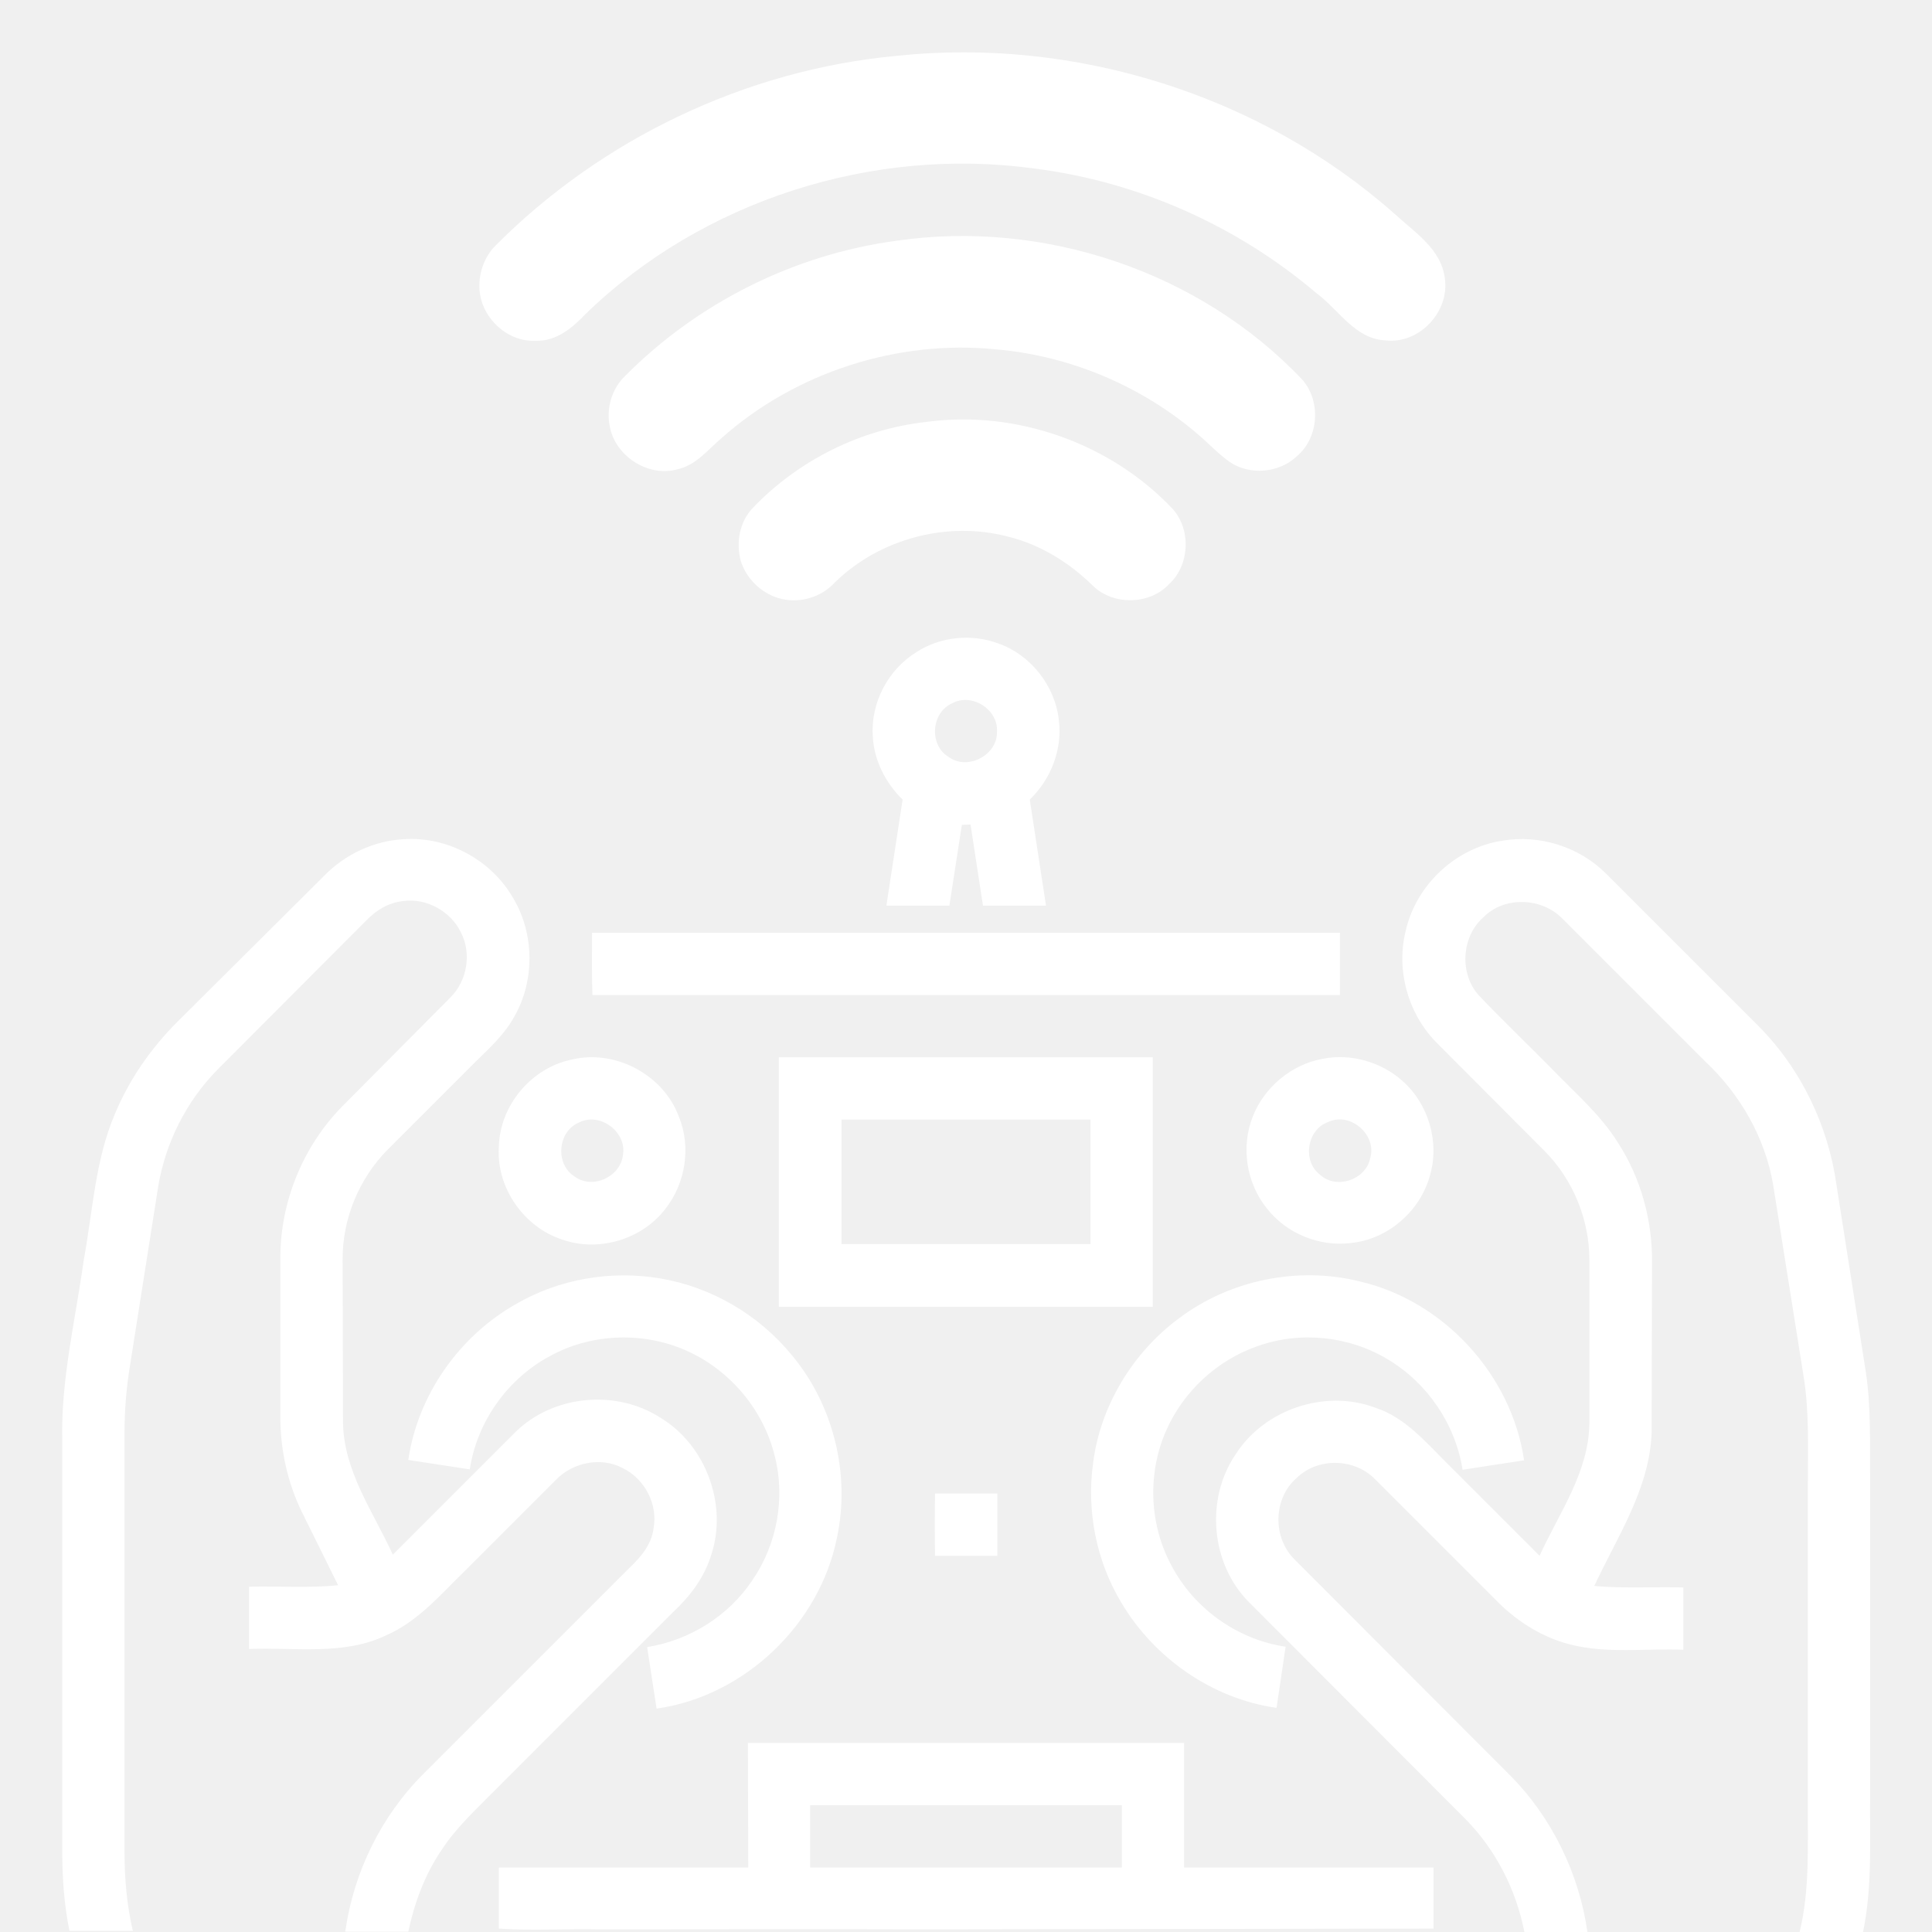
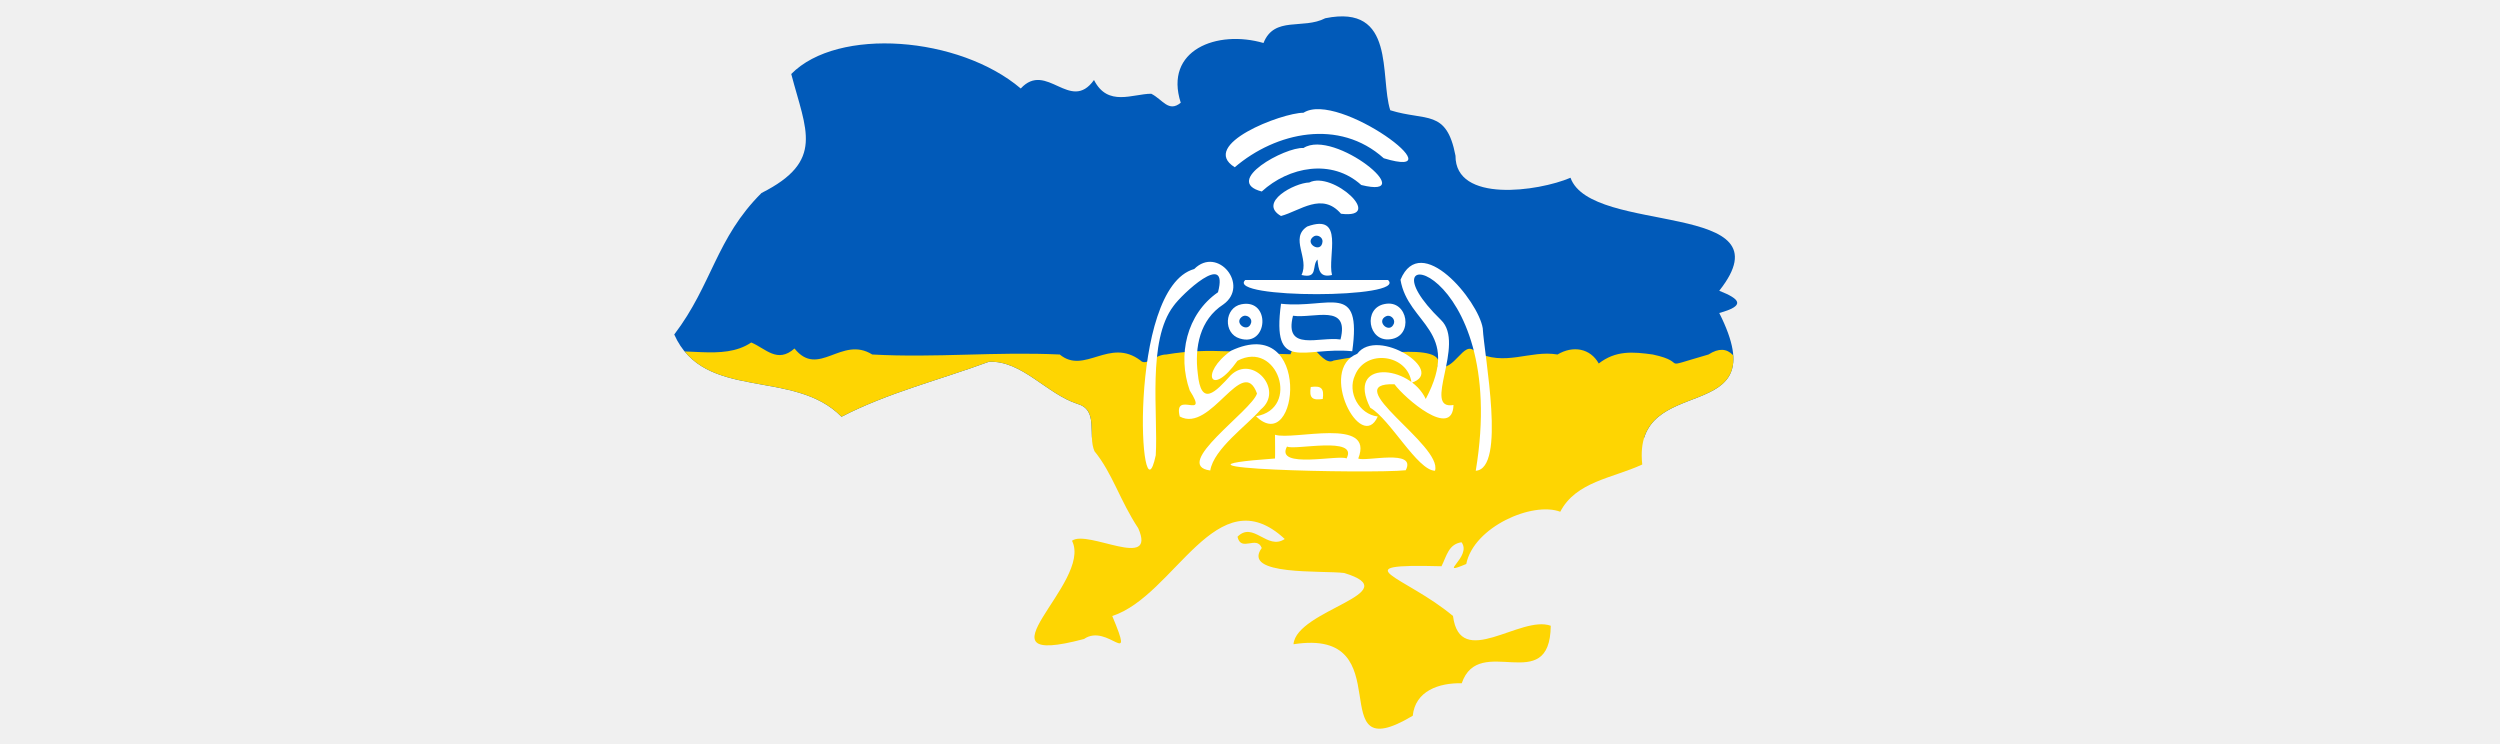
- <svg xmlns="http://www.w3.org/2000/svg" class="logo" fill="#fff" viewBox="0 0 512 512" height="auto" width="250">
-   <path d="M237.6 14.8c47.2-5 96.3 10.3 131.9 41.8 5.3 4.9 12.5 9.4 13.4 17.2 1.3 8.8-6.8 17.5-15.8 16.4-8-.4-12.3-8.1-18.1-12.4-21-17.9-47.2-29.6-74.6-33.1-42.8-6-88.1 8.3-119.2 38.5-3.5 3.7-7.8 7.3-13.2 7.1-7.4.4-14.2-5.8-14.9-13.2-.4-4.3 1.1-8.8 4.1-11.9 28.2-28.4 66.5-46.7 106.4-50.4zm0 49c39-5.7 80.5 8.2 107.6 36.9 4.9 5.7 4.3 15.2-1.4 20.1-4.7 4.6-12.7 5.3-18.1 1.5-2.9-2.1-5.3-4.7-8-7-14.9-12.9-34-21-53.6-22.7-26.2-2.7-53.4 6.1-73 23.6-3.6 3.1-6.8 7.2-11.7 8.2-7.7 2.1-16.4-3.6-17.8-11.4-1-4.7.5-9.9 4-13.3 19.3-19.5 45-32.3 72-35.9zm8 48c23.8-3.2 48.8 5.7 65.2 23.1 4.9 5.5 4.5 14.9-1 19.9-5.1 5.5-14.7 5.7-20.1.5-6.3-6.2-14-11-22.6-13.1-16-4.2-33.9.5-45.8 12.1-3.7 4.1-9.7 5.8-15 4.2-4.7-1.4-8.6-5.3-10-9.9-1.3-4.9-.3-10.4 3.3-14.1 12.1-12.6 28.6-20.8 46-22.7zm-2.7 61c6.3-4.1 14.6-4.9 21.6-2.3 8.6 3 15.1 11.2 16.1 20.3 1 7.8-2.1 15.7-7.7 21.1l4.3 28.1h-16.7l-3.3-21.5c-.6 0-1.7.1-2.3.1l-3.3 21.4h-16.7l4.3-28.1c-4.5-4.4-7.6-10.4-7.9-16.8-.6-8.9 4.1-17.7 11.6-22.3m9.4 13.6c-5.6 2.5-6.1 11.1-.9 14.2 5 3.7 13-.5 12.8-6.7.4-5.9-6.7-10.4-11.9-7.5zM86 232c5.5-5.6 13.1-9.2 21-9.6 11.6-.8 23.2 5.5 29 15.6 5.6 9.4 5.8 21.8.3 31.4-2.5 4.6-6.4 8.2-10.1 11.8l-23.5 23.5c-7.6 7.7-12 18.4-11.9 29.2l.1 42.9c.1 13 8 23.8 13.2 35.2l32.5-32.5c10-9.8 26.6-11.4 38.4-3.8 12 7.2 17.9 23 13.5 36.3-1.8 6-5.6 11-10.1 15.2l-46.5 46.5c-5.3 5.4-11 10.5-15.1 16.9-4.3 6.4-7 13.8-8.6 21.3H91.5c2.2-15.7 9.5-30.6 20.7-41.8l54.5-54.5c3.1-2.9 6-6.3 6.5-10.6 1.2-6.4-2.4-13.2-8.3-16-5.7-3-13.2-1.4-17.6 3.2l-24 24c-6.5 6.3-12.5 13.5-21 17.2-11.3 5.4-24.2 3.1-36.3 3.6v-16.5c7.9-.2 15.8.4 23.6-.4L80 400.7c-3.9-8-5.8-16.9-5.7-25.8v-42c.1-14.6 6-29 16.2-39.5l28.9-29.1c4.4-4.4 5.6-11.6 2.8-17.1-2.7-5.7-9.2-9.3-15.4-8.4-3.8.4-7.1 2.4-9.7 5.1l-39.4 39.5c-8.3 8.4-13.9 19.5-15.8 31.2l-7.4 47a109.61 109.61 0 0 0-1.5 18.1v111c0 7.1.6 14.1 2.2 21H18.4c-1.4-6.9-1.9-14-1.9-21V381.8c-.4-16.2 3.5-32 5.7-47.9 2.4-13 3-26.5 8.3-38.8 3.8-9.1 9.5-17.3 16.5-24.3L86 232zm286.5 14.8c2.7-12.2 13.2-22.1 25.6-24 9.9-1.7 20.4 1.6 27.5 8.7l40.5 40.5c11.2 11.3 18.4 26.3 20.6 42.1l7.7 49.1c1.5 9.5 1.1 19.2 1.2 28.9v84c-.1 12 .6 24.1-1.9 36h-16.8c2.8-11.5 2.1-23.3 2.2-35v-84c0-9.6.4-19.3-1.2-28.8l-8-50.3c-2.1-12.5-8.8-24.1-18-32.7l-38-38c-5.5-5.5-15.3-5.8-20.8-.2-5.9 5.2-6.4 15.2-1 20.9 6.4 6.7 13.1 13.1 19.6 19.7 5.9 6.1 12.5 11.8 17 19 6.2 9.5 9.3 21 9.1 32.3l-.1 44.6c-.5 14.9-9.1 27.6-15.2 40.7 7.8.7 15.7.2 23.6.4v16.5c-10-.4-20.2 1.1-30-1.4-7.1-1.8-13.6-5.8-18.8-10.9l-33-33c-5.5-5.5-15.1-5.7-20.7-.2-6.2 5.4-6.4 15.7-.6 21.5l57 57.1c11.2 11.2 18.5 26.2 20.7 41.8H404c-2.2-11.3-7.6-21.9-15.7-30.1l-57.4-57.5c-10-10.1-11.5-27.2-3.5-39 7.6-12 23.7-17.4 36.9-12.5 8.2 2.6 13.8 9.5 19.7 15.3l24 24c5.2-11.4 13.1-22.2 13.2-35.2v-42.9c.1-10.8-4.3-21.6-11.9-29.2l-29-29.1c-7.3-7.7-10.3-18.9-7.8-29.1zm-215.6.4h198.2v16.5H157c-.2-5.5-.1-11-.1-16.5zm-5.4 33.6c11.5-2.8 24.3 4 28.4 15.1 3.3 8 1.8 17.7-3.6 24.5-6.2 8.1-17.7 11.5-27.3 8.1-10.2-3.3-17.5-13.8-16.8-24.5.2-11 8.6-21 19.3-23.2m1.9 16.7c-5.7 2.4-6.3 11.1-1.1 14.3 4.7 3.5 12.2.1 12.8-5.8 1-6.1-6.2-11.4-11.7-8.5zm53-17.3h99.1v66.1h-99.1v-66.1m16.6 16.5v33h66v-33h-66zm127.5-16.1c7.4-1.5 15.5.8 21.1 5.8 7 6.1 10 16.4 7.3 25.3-2.6 9.3-11.1 16.7-20.8 17.7-8.4 1.1-17.2-2.5-22.4-9.2-5.4-6.7-6.9-16.3-3.7-24.3 3-7.7 10.2-13.8 18.5-15.3m1.6 16.7c-5.7 1.9-7.1 10.3-2.3 14 4.3 4 12.1 1.4 13.3-4.3 1.9-6.1-5.1-12.4-11-9.7zm-215.2 48.2c11.4-6.6 25.1-8.9 38.1-6.7 13.6 2.3 26.2 9.7 34.9 20.4 11 13.2 15.5 31.5 11.9 48.3-4.6 23-24.5 42-47.8 45.3l-2.5-16.3c11.2-1.8 21.5-8.2 27.8-17.6 6.6-9.5 8.9-21.9 6-33.1-2.9-11.9-11.5-22.3-22.6-27.5-11.6-5.5-25.8-5.1-37 1.1-11.2 6-19.3 17.4-21.2 30l-16.3-2.5c2.5-17.1 13.4-32.8 28.7-41.4zm175.5 3.9c13.5-10.2 31.6-13.9 48-9.8 22.3 5.2 40.2 24.8 43.5 47.4l-16.3 2.5c-1.9-12.1-9.4-23.1-19.9-29.3-10.3-6.2-23.3-7.5-34.6-3.4-10.6 3.7-19.5 12-24 22.2-5 11.2-4.6 24.7 1.2 35.6 5.9 11.5 17.5 19.9 30.4 21.8l-2.4 16.2c-17-2.4-32.5-13.2-41.2-28-6.6-11-9.2-24.3-7.4-37 1.9-14.9 10.4-29.1 22.7-38.2z" />
-   <path d="M247.8 395.8h16.5v16.5h-16.5c-.1-5.5-.1-11 0-16.5zm-49.6 66.1h115.6v33h66.1v16.2l-134.9.2c-28.7-.1-57.3 0-86 0-8.9-.2-17.9.4-26.8-.2v-16.2h66.1l-.1-33m16.5 16.5v16.5h82.6v-16.5h-82.6z" />
+ <svg xmlns="http://www.w3.org/2000/svg" xmlns:xlink="http://www.w3.org/1999/xlink" version="1.1" id="Слой_1" x="0px" y="0px" viewBox="0 0 1000 297.4" style="enable-background:new 0 0 1000 297.4;" xml:space="preserve">
+   <style type="text/css">
+ 	.st0{clip-path:url(#SVGID_00000006666784954423888120000001260677801876658098_);fill:#015AB9;}
+ 	.st1{clip-path:url(#SVGID_00000089561813363500005270000004716215640831215515_);fill:#FED502;}
+ 	.st2{fill:#FFFFFF;}
+ </style>
+   <g id="OBJECTS">
+     <g>
+       <g>
+         <g>
+           <defs>
+             <path id="SVGID_1_" d="M269.7,133.8c15.2-20,16.7-38.5,34.9-56.6c25.4-12.8,17.8-25,11.9-47.6c18.6-18.9,67.2-15.1,91.8,5.8       c10.3-11.2,19.8,9.9,29.3-3.4c5.5,10.9,15.5,5.5,22.9,5.5c4.6,2.3,6.9,7.6,11.8,3.6c-6.8-21.1,14.5-29.3,33.1-23.9       c4.3-10.9,15.8-5.3,24.7-9.9c28.4-5.8,21.7,23.4,26,36.8c14.4,4.5,22.5-0.6,26.1,18.2c-0.1,19,33.1,14.3,46,8.8       c8.3,23.2,88.4,8.7,59.5,45.2c8.6,3.4,10.5,6,0,8.9c23.7,47-35,22.3-30.8,60.6c-11.9,5.5-26.5,6.8-32.8,18.9       c-11-4.2-34.6,6-37.6,20.9c-12.2,5.1,2.5-2.9-1.9-8.7c-5.2,0.8-5.9,5.4-8,9.6c-40.7-1.1-14.5,3.9,4.6,19.9       c2.8,21.8,27-0.5,39.1,3.9c-0.3,28.6-28.7,2.7-35.6,23c-9.2-0.2-18.6,3.1-19.6,13c-37.5,22.4-3.4-35.5-47.7-28.6       c1.1-13.8,46.2-20.6,20.3-28.5c-8.6-1.1-41.2,1.2-33-10c-2-5.2-8.3,1.8-9.7-4.5c6.3-6.4,11.9,5.6,18.9,0.9       c-27.3-25.4-43.9,22.7-69,30.8c9.3,22.2-1.8,2.6-11.3,9.2c-46,12.2,3.7-22.5-4.8-39.3c6.2-4.6,34,12.1,26.5-5       c-7.3-11-10.3-22-17.5-30.8c-2.8-6.3,1.8-16.4-6.7-18.9c-12.6-4.1-22.2-17.4-35.5-16.9c-20.4,7.5-40.2,12.3-59,22       C317.5,147.2,281.7,160.8,269.7,133.8z" />
+           </defs>
+           <clipPath id="SVGID_00000073680375319878996620000010379597157716062619_">
+             <use xlink:href="#SVGID_1_" style="overflow:visible;" />
+           </clipPath>
+           <rect x="260.8" y="5.8" style="clip-path:url(#SVGID_00000073680375319878996620000010379597157716062619_);fill:#015AB9;" width="437" height="169.2" />
+         </g>
+         <g>
+           <defs>
+             <path id="SVGID_00000142148775524410242520000003869308009005456006_" d="M269.7,133.8c15.2-20,16.7-38.5,34.9-56.6       c25.4-12.8,17.8-25,11.9-47.6c18.6-18.9,67.2-15.1,91.8,5.8c10.3-11.2,19.8,9.9,29.3-3.4c5.5,10.9,15.5,5.5,22.9,5.5       c4.6,2.3,6.9,7.6,11.8,3.6c-6.8-21.1,14.5-29.3,33.1-23.9c4.3-10.9,15.8-5.3,24.7-9.9c28.4-5.8,21.7,23.4,26,36.8       c14.4,4.5,22.5-0.6,26.1,18.2c-0.1,19,33.1,14.3,46,8.8c8.3,23.2,88.4,8.7,59.5,45.2c8.6,3.4,10.5,6,0,8.9       c23.7,47-35,22.3-30.8,60.6c-11.9,5.5-26.5,6.8-32.8,18.9c-11-4.2-34.6,6-37.6,20.9c-12.2,5.1,2.5-2.9-1.9-8.7       c-5.2,0.8-5.9,5.4-8,9.6c-40.7-1.1-14.5,3.9,4.6,19.9c2.8,21.8,27-0.5,39.1,3.9c-0.3,28.6-28.7,2.7-35.6,23       c-9.2-0.2-18.6,3.1-19.6,13c-37.5,22.4-3.4-35.5-47.7-28.6c1.1-13.8,46.2-20.6,20.3-28.5c-8.6-1.1-41.2,1.2-33-10       c-2-5.2-8.3,1.8-9.7-4.5c6.3-6.4,11.9,5.6,18.9,0.9c-27.3-25.4-43.9,22.7-69,30.8c9.3,22.2-1.8,2.6-11.3,9.2       c-46,12.2,3.7-22.5-4.8-39.3c6.2-4.6,34,12.1,26.5-5c-7.3-11-10.3-22-17.5-30.8c-2.8-6.3,1.8-16.4-6.7-18.9       c-12.6-4.1-22.2-17.4-35.5-16.9c-20.4,7.5-40.2,12.3-59,22C317.5,147.2,281.7,160.8,269.7,133.8z" />
+           </defs>
+           <clipPath id="SVGID_00000055702621645519545730000015204794682628945828_">
+             <use xlink:href="#SVGID_00000142148775524410242520000003869308009005456006_" style="overflow:visible;" />
+           </clipPath>
+           <path style="clip-path:url(#SVGID_00000055702621645519545730000015204794682628945828_);fill:#FED502;" d="M697.8,291.7h-437      V141.9c12-4,28.1,2.9,39.7-4.9c5.8,2.4,10.4,8.5,17.3,2.4c9.6,12,18.8-5.3,31.1,2.4c25.6,1.4,49.1-1.2,75,0      c9.9,8.2,19.9-7,32.3,2.4c2.3,2.4,5.8-2.4,10.3-2.4c17.6-3,31.3-0.4,49.7-0.1c5.5-14.7,11.5,5.8,17.3,2.5      c9.8-1.8,46.2-8,41.5,2.4c6.9,2.4,10.4-10.9,15-6c11.9,6.3,21.9-0.7,33,1.2c6.2-3.7,13.1-2.5,16.5,3.6      c6.8-5.3,13.7-4.7,21.6-3.6c15.4,3.3,0.8,6.2,22.3,0C716.2,120.6,689.7,286.9,697.8,291.7z" />
+         </g>
+       </g>
+     </g>
+   </g>
+   <path class="st2" d="M521.4,45.1c14-9,62.5,27.4,32.1,18.2c-17.8-16-43.1-10.5-59.6,3.6C479.4,57.9,512.7,45.1,521.4,45.1z   M521.4,59.2c12.3-7.9,47.3,20.8,23.1,14.8c-11.8-10.7-29-7.3-39.8,2.6C488.9,72.5,514.1,58.7,521.4,59.2z M523.7,73  c9.4-4.8,30.5,14.7,12.7,12.5c-7.6-8.8-16.3-1.2-24,0.9C503,81,517.9,73.1,523.7,73z M522.9,90.6c15.1-5.5,8,11.9,9.9,19.4  c-5,1.2-5.4-2.1-5.8-6.2c-2.4,2.5,0.4,7.8-6.4,6.2C523.9,103.4,515.7,95.2,522.9,90.6 M525.6,94.5c-4.3,2.7,2.9,7.2,3.4,2.2  C529.2,95,527.1,93.7,525.6,94.5z M477.7,107.6c9.4-9.4,22.3,6.6,11.6,14.2c-9.4,6.1-11.5,17.1-10.2,27.5c1.3,13.8,7.1,7.5,13.2,0.8  c8.8-8.5,21.5,6,12,13.7c-5.4,6.3-18.8,15.7-20.2,24.4c-15.7-2.1,16.6-23.9,18.7-30.8c-5.8-15.9-18.4,16-30.9,9.2  c-2.7-10.8,11.9,2,4-10.4c-5-14.1-1.3-30.6,11.3-39.3c4.5-17.1-14.7,1-17.8,5.5c-10.6,13.9-6.1,43.2-7.1,59.7  C456,212.1,450.5,115.2,477.7,107.6z M560.2,111.9c8.1-19.5,31.1,8.3,32.9,19.4c0.6,11.1,9.4,56.2-2.8,57c14-83.9-49-94.4-13.9-60.3  c10,9.6-7.8,36.2,5,34c-0.4,13.8-19.5-2.7-23.6-8.3c-23.2-0.8,19.4,24.4,16.2,34.6c-7-0.1-18-20.7-25.9-25.2  c-9.9-19.4,15.8-17.3,22.2-3.5C584.8,132.1,563.1,129.7,560.2,111.9z M498.1,112h57.1C563.3,119.5,490.2,119.6,498.1,112z   M496.6,121.7c11.8-2.3,10.7,17.3-0.7,13.7C489.2,133.4,489.7,123,496.6,121.7 M497.1,126.5c-4.2,2.5,2.3,7.2,3.4,2.4  C500.8,127.2,498.7,125.7,497.1,126.5z M512.4,121.5c19.4,2.1,32.4-9.2,28.5,19C521.6,138.5,508.6,149.7,512.4,121.5 M517.2,126.3  c-3.7,14.6,10.7,8.2,19,9.5C539.9,121.2,525.5,127.5,517.2,126.3z M553.9,121.6c9.4-1.9,11.7,13,2.2,14.1  C547.2,136.9,545.1,123.2,553.9,121.6 M554.4,126.5c-4.3,2.1,1.6,7.4,3.2,2.8C558.1,127.5,556.1,125.7,554.4,126.5z M492.4,140.3  c32.6-15.3,27.1,42.9,10,26.2c17.9-3,8.6-30.7-7.4-22.2C484.4,159.3,479.7,149.4,492.4,140.3z M542.9,141.5  c8.1-10.9,35.9,7.1,21.7,11.6c-1.4-11.4-18.3-13.7-22.6-3c-3.2,6.8,1.6,15.6,9.1,16.5C544.5,181.5,527,147.9,542.9,141.5z" />
+   <path class="st2" d="M524.3,154.8c4.2-0.6,5.4,0.5,4.8,4.8C524.9,160.2,523.6,159.2,524.3,154.8z M510,173.9  c7.2,2.4,40-7.3,33.3,9.5c2.8,1.4,23.5-4,19,4.7c-14.3,1.5-108.6-0.7-52.3-4.7C510.1,183.4,510,173.9,510,173.9 M514.8,178.6  c-5,9.2,21.2,3.1,23.8,4.8C543.6,174.2,517.4,180.3,514.8,178.6z" />
</svg>
